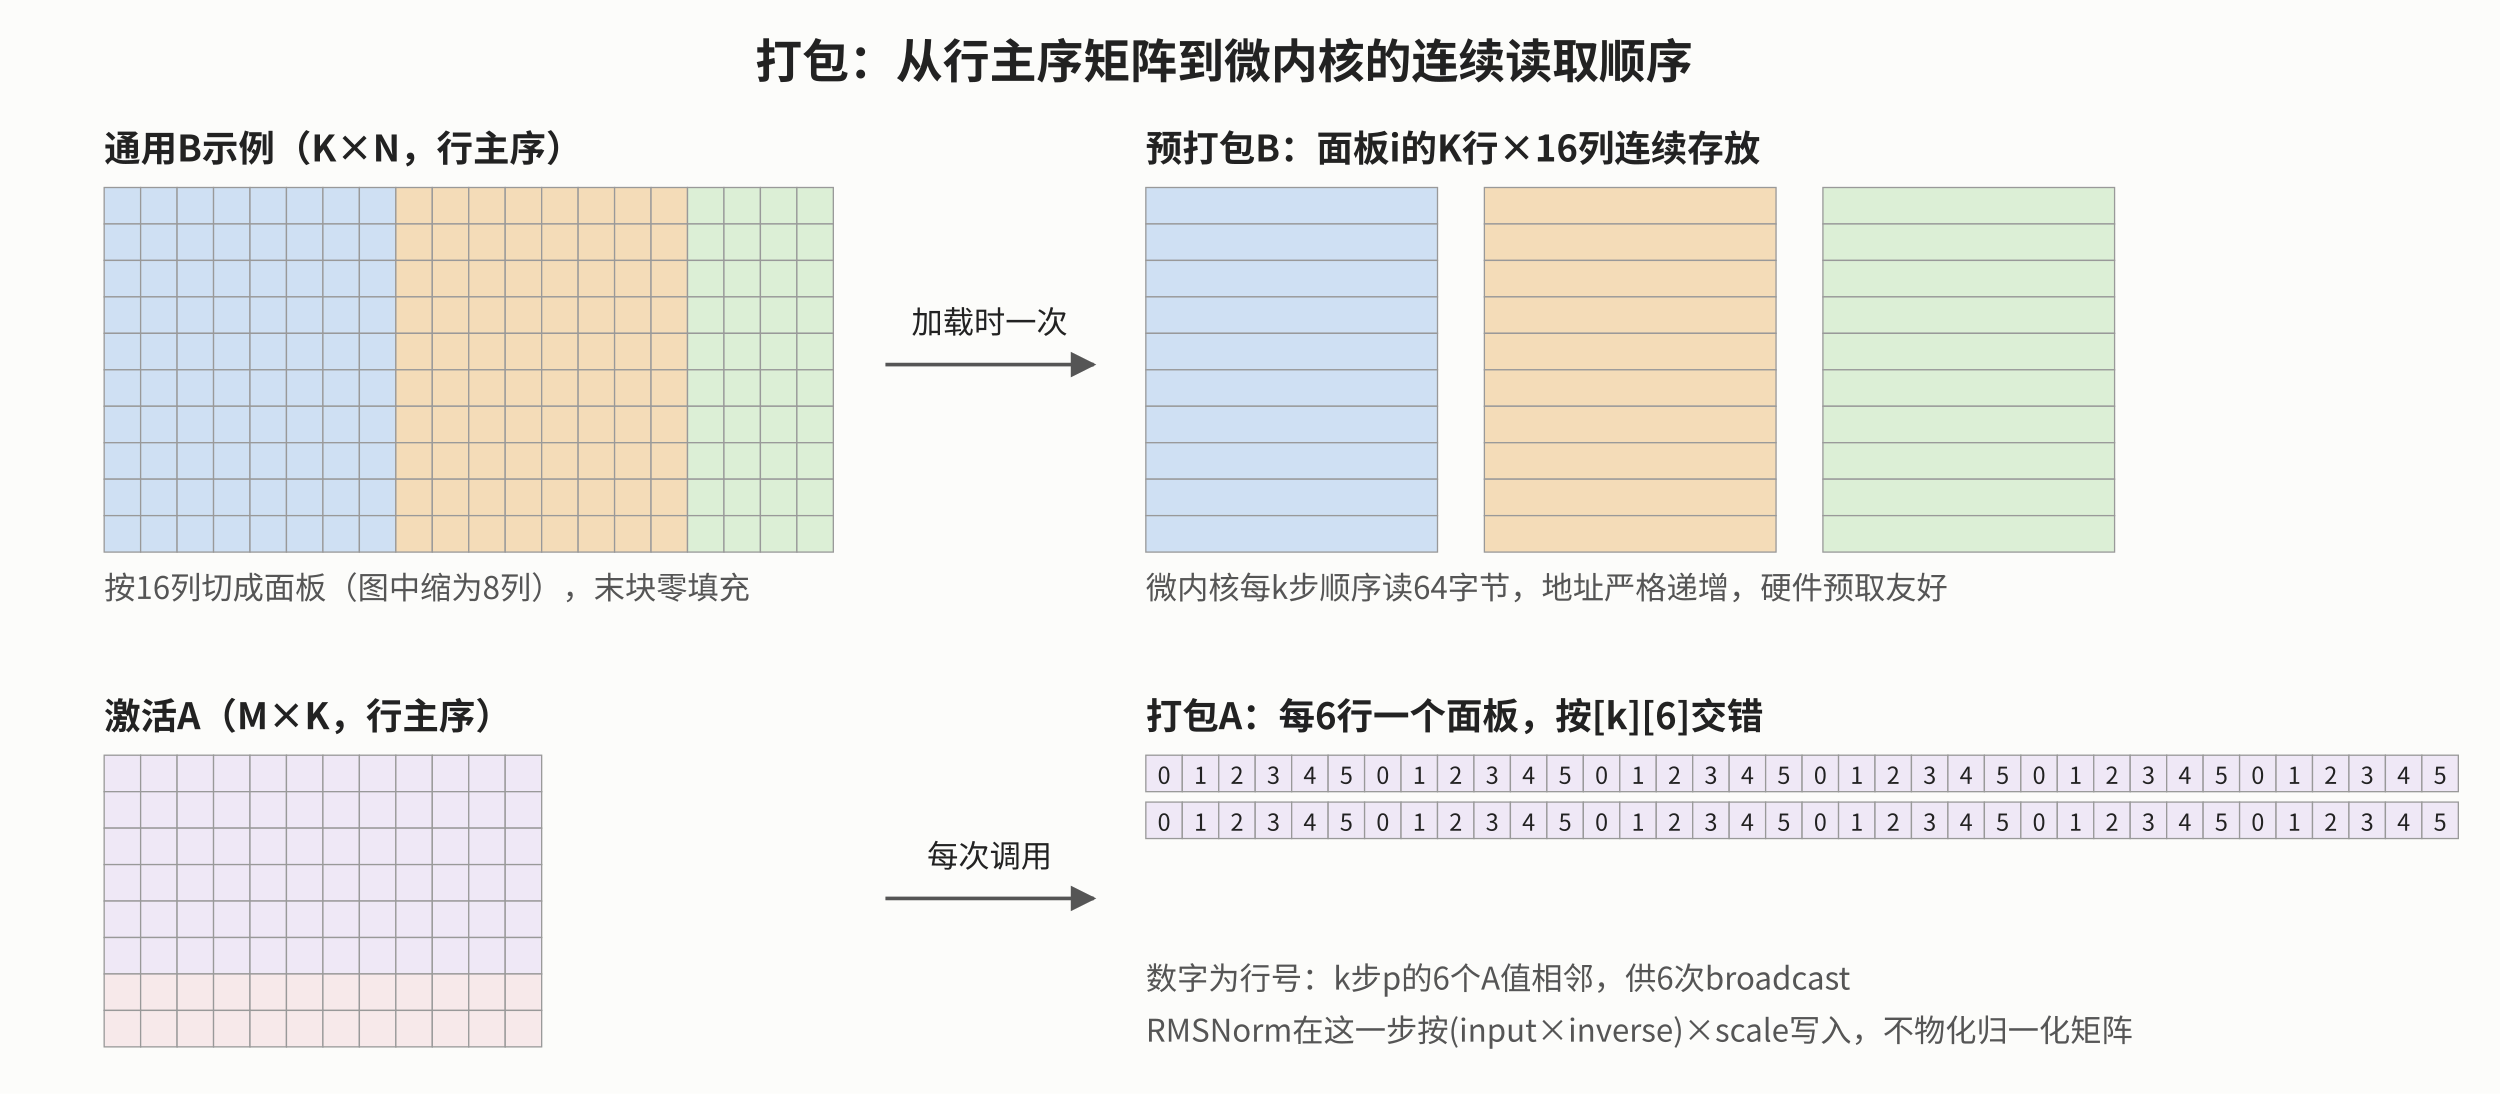
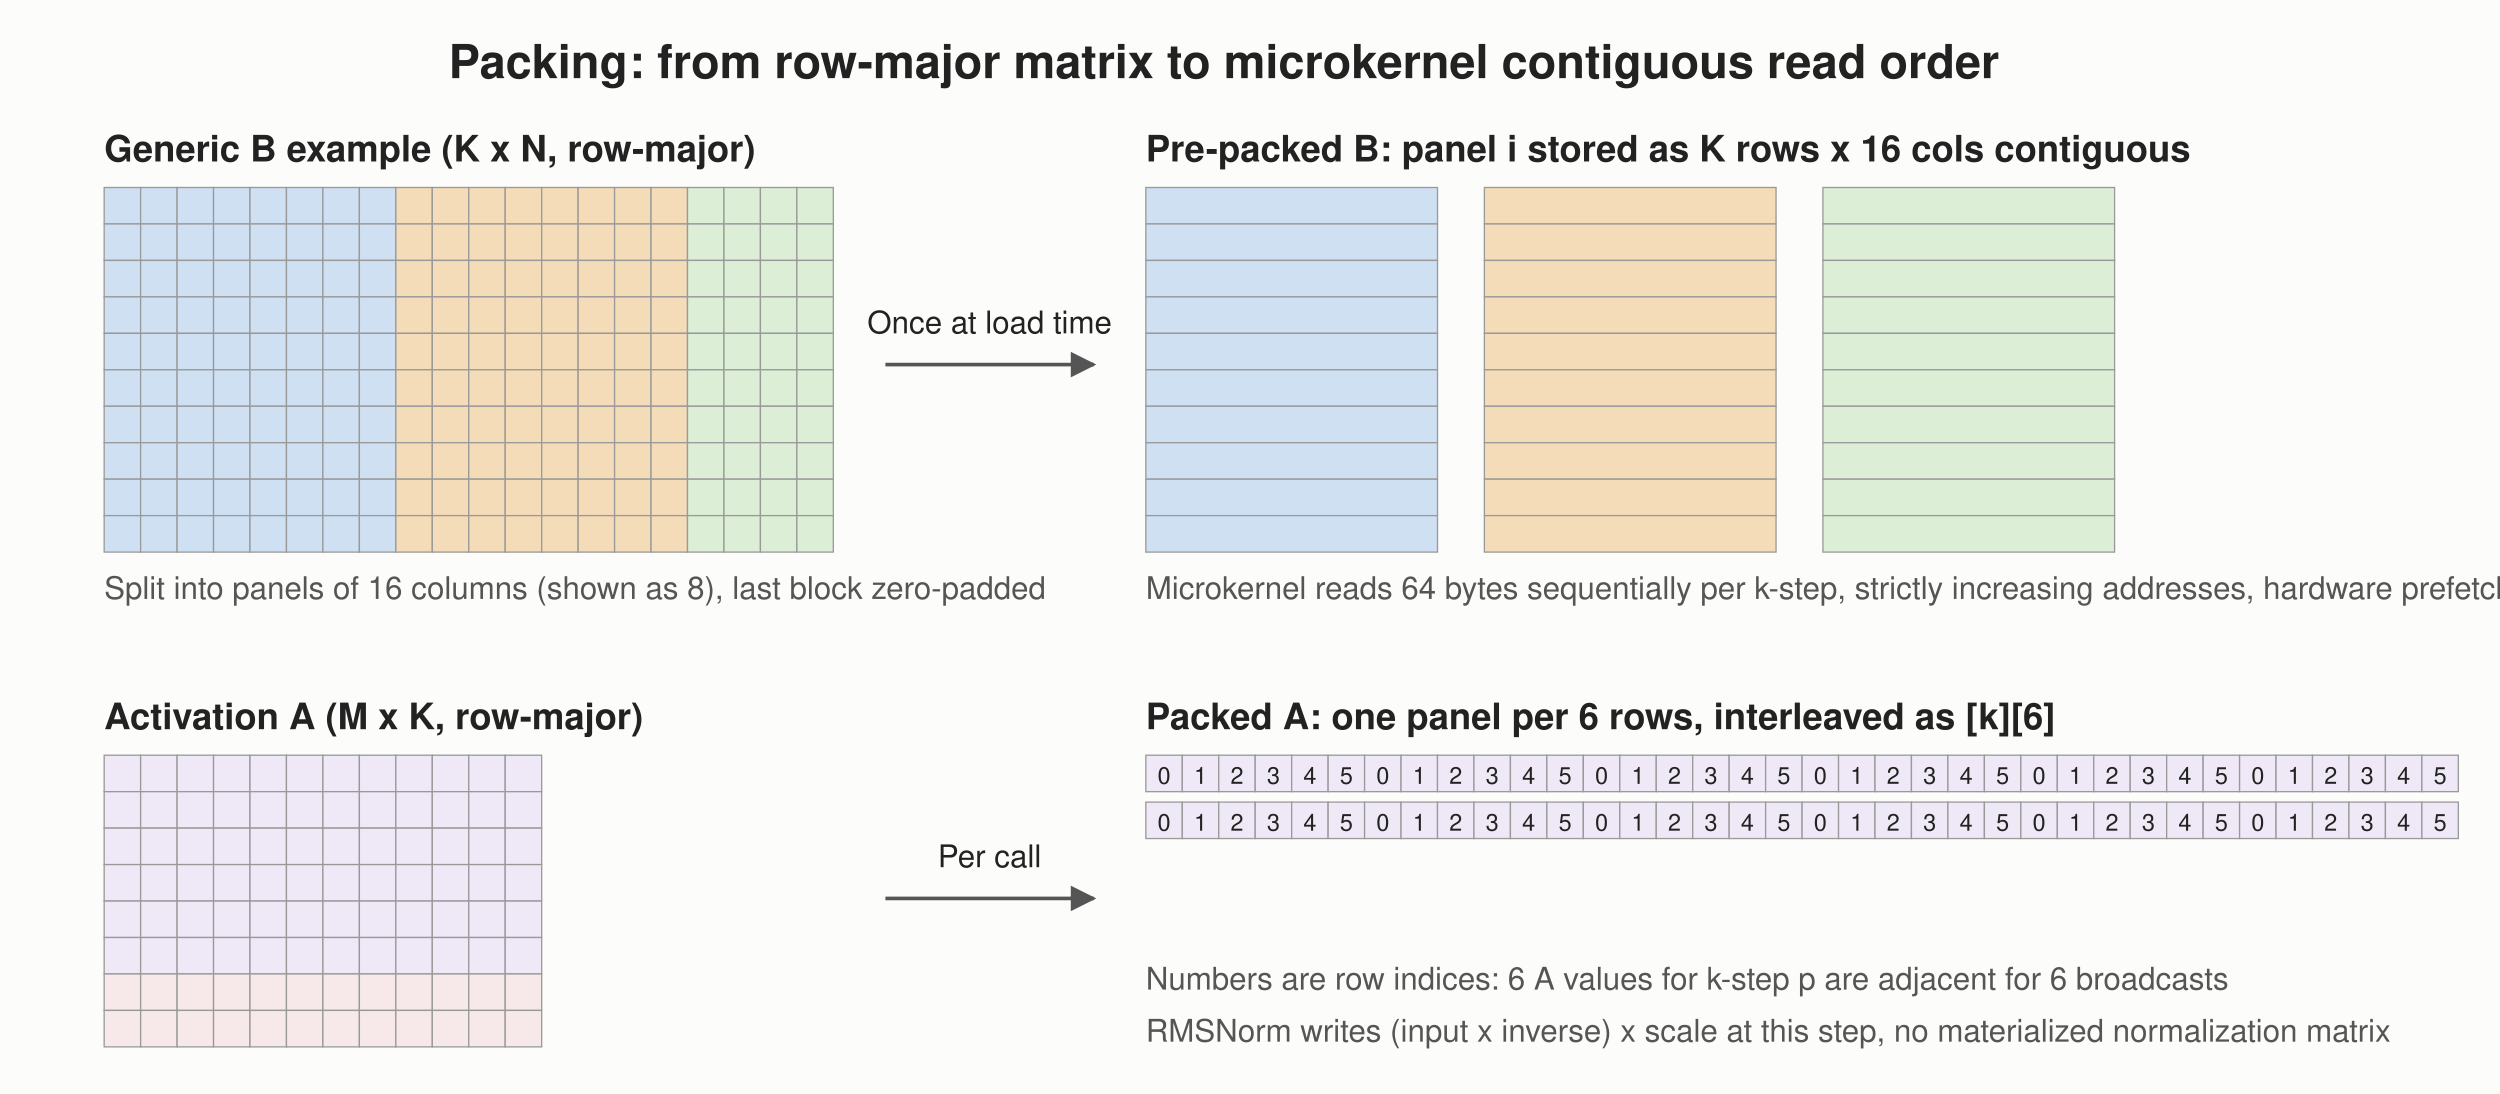
- <svg xmlns="http://www.w3.org/2000/svg" viewBox="0 0 960 420" width="960" height="420" font-family="Microsoft YaHei, PingFang SC, Noto Sans CJK SC, sans-serif" font-size="14">
+ <svg xmlns="http://www.w3.org/2000/svg" viewBox="0 0 960 420" width="960" height="420" font-family="Helvetica, Arial, sans-serif" font-size="14">
  <defs>
    <marker id="arrow" viewBox="0 0 10 10" refX="9" refY="5" markerWidth="7" markerHeight="7" orient="auto-start-reverse">
      <path d="M0,0 L10,5 L0,10 z" fill="#555" />
    </marker>
  </defs>
  <rect x="0" y="0" width="960" height="420" fill="#fcfcfa" />
-   <text x="470" y="30" text-anchor="middle" font-size="18" fill="#222" font-weight="bold">打包：从行主序矩阵到微内核的连续读取顺序</text>
-   <text x="40" y="62" text-anchor="start" font-size="14" fill="#222" font-weight="bold">通用B示例（K×N，行主序）</text>
+   <text x="470" y="30" text-anchor="middle" font-size="18" fill="#222" font-weight="bold">Packing: from row-major matrix to microkernel contiguous read order</text>
+   <text x="40" y="62" text-anchor="start" font-size="14" fill="#222" font-weight="bold">Generic B example (K x N, row-major)</text>
  <rect x="40" y="72" width="14" height="14" fill="#cfe0f3" stroke="#999" stroke-width="0.5" />
  <rect x="54" y="72" width="14" height="14" fill="#cfe0f3" stroke="#999" stroke-width="0.5" />
  <rect x="68" y="72" width="14" height="14" fill="#cfe0f3" stroke="#999" stroke-width="0.5" />
  <rect x="82" y="72" width="14" height="14" fill="#cfe0f3" stroke="#999" stroke-width="0.5" />
  <rect x="96" y="72" width="14" height="14" fill="#cfe0f3" stroke="#999" stroke-width="0.5" />
  <rect x="110" y="72" width="14" height="14" fill="#cfe0f3" stroke="#999" stroke-width="0.5" />
  <rect x="124" y="72" width="14" height="14" fill="#cfe0f3" stroke="#999" stroke-width="0.5" />
  <rect x="138" y="72" width="14" height="14" fill="#cfe0f3" stroke="#999" stroke-width="0.5" />
  <rect x="152" y="72" width="14" height="14" fill="#f4dcb8" stroke="#999" stroke-width="0.5" />
  <rect x="166" y="72" width="14" height="14" fill="#f4dcb8" stroke="#999" stroke-width="0.5" />
  <rect x="180" y="72" width="14" height="14" fill="#f4dcb8" stroke="#999" stroke-width="0.5" />
  <rect x="194" y="72" width="14" height="14" fill="#f4dcb8" stroke="#999" stroke-width="0.5" />
  <rect x="208" y="72" width="14" height="14" fill="#f4dcb8" stroke="#999" stroke-width="0.5" />
  <rect x="222" y="72" width="14" height="14" fill="#f4dcb8" stroke="#999" stroke-width="0.5" />
  <rect x="236" y="72" width="14" height="14" fill="#f4dcb8" stroke="#999" stroke-width="0.5" />
  <rect x="250" y="72" width="14" height="14" fill="#f4dcb8" stroke="#999" stroke-width="0.5" />
  <rect x="264" y="72" width="14" height="14" fill="#dcefd6" stroke="#999" stroke-width="0.5" />
  <rect x="278" y="72" width="14" height="14" fill="#dcefd6" stroke="#999" stroke-width="0.5" />
  <rect x="292" y="72" width="14" height="14" fill="#dcefd6" stroke="#999" stroke-width="0.5" />
  <rect x="306" y="72" width="14" height="14" fill="#dcefd6" stroke="#999" stroke-width="0.5" />
  <rect x="40" y="86" width="14" height="14" fill="#cfe0f3" stroke="#999" stroke-width="0.5" />
  <rect x="54" y="86" width="14" height="14" fill="#cfe0f3" stroke="#999" stroke-width="0.5" />
  <rect x="68" y="86" width="14" height="14" fill="#cfe0f3" stroke="#999" stroke-width="0.5" />
  <rect x="82" y="86" width="14" height="14" fill="#cfe0f3" stroke="#999" stroke-width="0.5" />
  <rect x="96" y="86" width="14" height="14" fill="#cfe0f3" stroke="#999" stroke-width="0.5" />
  <rect x="110" y="86" width="14" height="14" fill="#cfe0f3" stroke="#999" stroke-width="0.5" />
  <rect x="124" y="86" width="14" height="14" fill="#cfe0f3" stroke="#999" stroke-width="0.5" />
  <rect x="138" y="86" width="14" height="14" fill="#cfe0f3" stroke="#999" stroke-width="0.5" />
  <rect x="152" y="86" width="14" height="14" fill="#f4dcb8" stroke="#999" stroke-width="0.5" />
  <rect x="166" y="86" width="14" height="14" fill="#f4dcb8" stroke="#999" stroke-width="0.5" />
  <rect x="180" y="86" width="14" height="14" fill="#f4dcb8" stroke="#999" stroke-width="0.5" />
  <rect x="194" y="86" width="14" height="14" fill="#f4dcb8" stroke="#999" stroke-width="0.5" />
  <rect x="208" y="86" width="14" height="14" fill="#f4dcb8" stroke="#999" stroke-width="0.5" />
  <rect x="222" y="86" width="14" height="14" fill="#f4dcb8" stroke="#999" stroke-width="0.5" />
  <rect x="236" y="86" width="14" height="14" fill="#f4dcb8" stroke="#999" stroke-width="0.5" />
  <rect x="250" y="86" width="14" height="14" fill="#f4dcb8" stroke="#999" stroke-width="0.5" />
  <rect x="264" y="86" width="14" height="14" fill="#dcefd6" stroke="#999" stroke-width="0.5" />
  <rect x="278" y="86" width="14" height="14" fill="#dcefd6" stroke="#999" stroke-width="0.5" />
  <rect x="292" y="86" width="14" height="14" fill="#dcefd6" stroke="#999" stroke-width="0.5" />
  <rect x="306" y="86" width="14" height="14" fill="#dcefd6" stroke="#999" stroke-width="0.5" />
  <rect x="40" y="100" width="14" height="14" fill="#cfe0f3" stroke="#999" stroke-width="0.5" />
  <rect x="54" y="100" width="14" height="14" fill="#cfe0f3" stroke="#999" stroke-width="0.5" />
  <rect x="68" y="100" width="14" height="14" fill="#cfe0f3" stroke="#999" stroke-width="0.5" />
  <rect x="82" y="100" width="14" height="14" fill="#cfe0f3" stroke="#999" stroke-width="0.5" />
  <rect x="96" y="100" width="14" height="14" fill="#cfe0f3" stroke="#999" stroke-width="0.5" />
  <rect x="110" y="100" width="14" height="14" fill="#cfe0f3" stroke="#999" stroke-width="0.5" />
  <rect x="124" y="100" width="14" height="14" fill="#cfe0f3" stroke="#999" stroke-width="0.5" />
  <rect x="138" y="100" width="14" height="14" fill="#cfe0f3" stroke="#999" stroke-width="0.5" />
  <rect x="152" y="100" width="14" height="14" fill="#f4dcb8" stroke="#999" stroke-width="0.5" />
  <rect x="166" y="100" width="14" height="14" fill="#f4dcb8" stroke="#999" stroke-width="0.5" />
  <rect x="180" y="100" width="14" height="14" fill="#f4dcb8" stroke="#999" stroke-width="0.5" />
  <rect x="194" y="100" width="14" height="14" fill="#f4dcb8" stroke="#999" stroke-width="0.5" />
  <rect x="208" y="100" width="14" height="14" fill="#f4dcb8" stroke="#999" stroke-width="0.5" />
  <rect x="222" y="100" width="14" height="14" fill="#f4dcb8" stroke="#999" stroke-width="0.5" />
  <rect x="236" y="100" width="14" height="14" fill="#f4dcb8" stroke="#999" stroke-width="0.5" />
  <rect x="250" y="100" width="14" height="14" fill="#f4dcb8" stroke="#999" stroke-width="0.5" />
  <rect x="264" y="100" width="14" height="14" fill="#dcefd6" stroke="#999" stroke-width="0.5" />
  <rect x="278" y="100" width="14" height="14" fill="#dcefd6" stroke="#999" stroke-width="0.5" />
  <rect x="292" y="100" width="14" height="14" fill="#dcefd6" stroke="#999" stroke-width="0.5" />
  <rect x="306" y="100" width="14" height="14" fill="#dcefd6" stroke="#999" stroke-width="0.5" />
  <rect x="40" y="114" width="14" height="14" fill="#cfe0f3" stroke="#999" stroke-width="0.5" />
  <rect x="54" y="114" width="14" height="14" fill="#cfe0f3" stroke="#999" stroke-width="0.5" />
  <rect x="68" y="114" width="14" height="14" fill="#cfe0f3" stroke="#999" stroke-width="0.5" />
  <rect x="82" y="114" width="14" height="14" fill="#cfe0f3" stroke="#999" stroke-width="0.5" />
  <rect x="96" y="114" width="14" height="14" fill="#cfe0f3" stroke="#999" stroke-width="0.5" />
  <rect x="110" y="114" width="14" height="14" fill="#cfe0f3" stroke="#999" stroke-width="0.5" />
  <rect x="124" y="114" width="14" height="14" fill="#cfe0f3" stroke="#999" stroke-width="0.5" />
  <rect x="138" y="114" width="14" height="14" fill="#cfe0f3" stroke="#999" stroke-width="0.5" />
  <rect x="152" y="114" width="14" height="14" fill="#f4dcb8" stroke="#999" stroke-width="0.5" />
  <rect x="166" y="114" width="14" height="14" fill="#f4dcb8" stroke="#999" stroke-width="0.5" />
  <rect x="180" y="114" width="14" height="14" fill="#f4dcb8" stroke="#999" stroke-width="0.5" />
  <rect x="194" y="114" width="14" height="14" fill="#f4dcb8" stroke="#999" stroke-width="0.5" />
  <rect x="208" y="114" width="14" height="14" fill="#f4dcb8" stroke="#999" stroke-width="0.5" />
  <rect x="222" y="114" width="14" height="14" fill="#f4dcb8" stroke="#999" stroke-width="0.5" />
  <rect x="236" y="114" width="14" height="14" fill="#f4dcb8" stroke="#999" stroke-width="0.5" />
  <rect x="250" y="114" width="14" height="14" fill="#f4dcb8" stroke="#999" stroke-width="0.5" />
  <rect x="264" y="114" width="14" height="14" fill="#dcefd6" stroke="#999" stroke-width="0.5" />
  <rect x="278" y="114" width="14" height="14" fill="#dcefd6" stroke="#999" stroke-width="0.5" />
  <rect x="292" y="114" width="14" height="14" fill="#dcefd6" stroke="#999" stroke-width="0.5" />
  <rect x="306" y="114" width="14" height="14" fill="#dcefd6" stroke="#999" stroke-width="0.5" />
  <rect x="40" y="128" width="14" height="14" fill="#cfe0f3" stroke="#999" stroke-width="0.5" />
  <rect x="54" y="128" width="14" height="14" fill="#cfe0f3" stroke="#999" stroke-width="0.5" />
  <rect x="68" y="128" width="14" height="14" fill="#cfe0f3" stroke="#999" stroke-width="0.5" />
  <rect x="82" y="128" width="14" height="14" fill="#cfe0f3" stroke="#999" stroke-width="0.5" />
  <rect x="96" y="128" width="14" height="14" fill="#cfe0f3" stroke="#999" stroke-width="0.5" />
  <rect x="110" y="128" width="14" height="14" fill="#cfe0f3" stroke="#999" stroke-width="0.5" />
  <rect x="124" y="128" width="14" height="14" fill="#cfe0f3" stroke="#999" stroke-width="0.5" />
  <rect x="138" y="128" width="14" height="14" fill="#cfe0f3" stroke="#999" stroke-width="0.5" />
  <rect x="152" y="128" width="14" height="14" fill="#f4dcb8" stroke="#999" stroke-width="0.5" />
  <rect x="166" y="128" width="14" height="14" fill="#f4dcb8" stroke="#999" stroke-width="0.5" />
  <rect x="180" y="128" width="14" height="14" fill="#f4dcb8" stroke="#999" stroke-width="0.5" />
  <rect x="194" y="128" width="14" height="14" fill="#f4dcb8" stroke="#999" stroke-width="0.5" />
  <rect x="208" y="128" width="14" height="14" fill="#f4dcb8" stroke="#999" stroke-width="0.5" />
  <rect x="222" y="128" width="14" height="14" fill="#f4dcb8" stroke="#999" stroke-width="0.5" />
  <rect x="236" y="128" width="14" height="14" fill="#f4dcb8" stroke="#999" stroke-width="0.5" />
  <rect x="250" y="128" width="14" height="14" fill="#f4dcb8" stroke="#999" stroke-width="0.5" />
  <rect x="264" y="128" width="14" height="14" fill="#dcefd6" stroke="#999" stroke-width="0.5" />
  <rect x="278" y="128" width="14" height="14" fill="#dcefd6" stroke="#999" stroke-width="0.5" />
  <rect x="292" y="128" width="14" height="14" fill="#dcefd6" stroke="#999" stroke-width="0.5" />
  <rect x="306" y="128" width="14" height="14" fill="#dcefd6" stroke="#999" stroke-width="0.5" />
  <rect x="40" y="142" width="14" height="14" fill="#cfe0f3" stroke="#999" stroke-width="0.5" />
  <rect x="54" y="142" width="14" height="14" fill="#cfe0f3" stroke="#999" stroke-width="0.5" />
  <rect x="68" y="142" width="14" height="14" fill="#cfe0f3" stroke="#999" stroke-width="0.5" />
  <rect x="82" y="142" width="14" height="14" fill="#cfe0f3" stroke="#999" stroke-width="0.5" />
  <rect x="96" y="142" width="14" height="14" fill="#cfe0f3" stroke="#999" stroke-width="0.5" />
  <rect x="110" y="142" width="14" height="14" fill="#cfe0f3" stroke="#999" stroke-width="0.5" />
  <rect x="124" y="142" width="14" height="14" fill="#cfe0f3" stroke="#999" stroke-width="0.5" />
  <rect x="138" y="142" width="14" height="14" fill="#cfe0f3" stroke="#999" stroke-width="0.5" />
  <rect x="152" y="142" width="14" height="14" fill="#f4dcb8" stroke="#999" stroke-width="0.5" />
  <rect x="166" y="142" width="14" height="14" fill="#f4dcb8" stroke="#999" stroke-width="0.5" />
  <rect x="180" y="142" width="14" height="14" fill="#f4dcb8" stroke="#999" stroke-width="0.5" />
  <rect x="194" y="142" width="14" height="14" fill="#f4dcb8" stroke="#999" stroke-width="0.5" />
  <rect x="208" y="142" width="14" height="14" fill="#f4dcb8" stroke="#999" stroke-width="0.5" />
  <rect x="222" y="142" width="14" height="14" fill="#f4dcb8" stroke="#999" stroke-width="0.5" />
  <rect x="236" y="142" width="14" height="14" fill="#f4dcb8" stroke="#999" stroke-width="0.5" />
  <rect x="250" y="142" width="14" height="14" fill="#f4dcb8" stroke="#999" stroke-width="0.5" />
  <rect x="264" y="142" width="14" height="14" fill="#dcefd6" stroke="#999" stroke-width="0.5" />
  <rect x="278" y="142" width="14" height="14" fill="#dcefd6" stroke="#999" stroke-width="0.5" />
  <rect x="292" y="142" width="14" height="14" fill="#dcefd6" stroke="#999" stroke-width="0.5" />
  <rect x="306" y="142" width="14" height="14" fill="#dcefd6" stroke="#999" stroke-width="0.5" />
  <rect x="40" y="156" width="14" height="14" fill="#cfe0f3" stroke="#999" stroke-width="0.5" />
  <rect x="54" y="156" width="14" height="14" fill="#cfe0f3" stroke="#999" stroke-width="0.5" />
  <rect x="68" y="156" width="14" height="14" fill="#cfe0f3" stroke="#999" stroke-width="0.5" />
  <rect x="82" y="156" width="14" height="14" fill="#cfe0f3" stroke="#999" stroke-width="0.5" />
  <rect x="96" y="156" width="14" height="14" fill="#cfe0f3" stroke="#999" stroke-width="0.5" />
  <rect x="110" y="156" width="14" height="14" fill="#cfe0f3" stroke="#999" stroke-width="0.5" />
  <rect x="124" y="156" width="14" height="14" fill="#cfe0f3" stroke="#999" stroke-width="0.5" />
  <rect x="138" y="156" width="14" height="14" fill="#cfe0f3" stroke="#999" stroke-width="0.5" />
  <rect x="152" y="156" width="14" height="14" fill="#f4dcb8" stroke="#999" stroke-width="0.5" />
  <rect x="166" y="156" width="14" height="14" fill="#f4dcb8" stroke="#999" stroke-width="0.5" />
  <rect x="180" y="156" width="14" height="14" fill="#f4dcb8" stroke="#999" stroke-width="0.5" />
  <rect x="194" y="156" width="14" height="14" fill="#f4dcb8" stroke="#999" stroke-width="0.5" />
  <rect x="208" y="156" width="14" height="14" fill="#f4dcb8" stroke="#999" stroke-width="0.5" />
  <rect x="222" y="156" width="14" height="14" fill="#f4dcb8" stroke="#999" stroke-width="0.5" />
  <rect x="236" y="156" width="14" height="14" fill="#f4dcb8" stroke="#999" stroke-width="0.5" />
  <rect x="250" y="156" width="14" height="14" fill="#f4dcb8" stroke="#999" stroke-width="0.5" />
  <rect x="264" y="156" width="14" height="14" fill="#dcefd6" stroke="#999" stroke-width="0.5" />
  <rect x="278" y="156" width="14" height="14" fill="#dcefd6" stroke="#999" stroke-width="0.5" />
  <rect x="292" y="156" width="14" height="14" fill="#dcefd6" stroke="#999" stroke-width="0.5" />
  <rect x="306" y="156" width="14" height="14" fill="#dcefd6" stroke="#999" stroke-width="0.5" />
  <rect x="40" y="170" width="14" height="14" fill="#cfe0f3" stroke="#999" stroke-width="0.5" />
  <rect x="54" y="170" width="14" height="14" fill="#cfe0f3" stroke="#999" stroke-width="0.5" />
  <rect x="68" y="170" width="14" height="14" fill="#cfe0f3" stroke="#999" stroke-width="0.5" />
  <rect x="82" y="170" width="14" height="14" fill="#cfe0f3" stroke="#999" stroke-width="0.5" />
  <rect x="96" y="170" width="14" height="14" fill="#cfe0f3" stroke="#999" stroke-width="0.5" />
  <rect x="110" y="170" width="14" height="14" fill="#cfe0f3" stroke="#999" stroke-width="0.5" />
  <rect x="124" y="170" width="14" height="14" fill="#cfe0f3" stroke="#999" stroke-width="0.5" />
  <rect x="138" y="170" width="14" height="14" fill="#cfe0f3" stroke="#999" stroke-width="0.5" />
  <rect x="152" y="170" width="14" height="14" fill="#f4dcb8" stroke="#999" stroke-width="0.5" />
  <rect x="166" y="170" width="14" height="14" fill="#f4dcb8" stroke="#999" stroke-width="0.5" />
  <rect x="180" y="170" width="14" height="14" fill="#f4dcb8" stroke="#999" stroke-width="0.5" />
  <rect x="194" y="170" width="14" height="14" fill="#f4dcb8" stroke="#999" stroke-width="0.5" />
  <rect x="208" y="170" width="14" height="14" fill="#f4dcb8" stroke="#999" stroke-width="0.5" />
  <rect x="222" y="170" width="14" height="14" fill="#f4dcb8" stroke="#999" stroke-width="0.5" />
  <rect x="236" y="170" width="14" height="14" fill="#f4dcb8" stroke="#999" stroke-width="0.5" />
  <rect x="250" y="170" width="14" height="14" fill="#f4dcb8" stroke="#999" stroke-width="0.5" />
  <rect x="264" y="170" width="14" height="14" fill="#dcefd6" stroke="#999" stroke-width="0.5" />
  <rect x="278" y="170" width="14" height="14" fill="#dcefd6" stroke="#999" stroke-width="0.5" />
  <rect x="292" y="170" width="14" height="14" fill="#dcefd6" stroke="#999" stroke-width="0.5" />
  <rect x="306" y="170" width="14" height="14" fill="#dcefd6" stroke="#999" stroke-width="0.5" />
  <rect x="40" y="184" width="14" height="14" fill="#cfe0f3" stroke="#999" stroke-width="0.5" />
  <rect x="54" y="184" width="14" height="14" fill="#cfe0f3" stroke="#999" stroke-width="0.5" />
  <rect x="68" y="184" width="14" height="14" fill="#cfe0f3" stroke="#999" stroke-width="0.5" />
  <rect x="82" y="184" width="14" height="14" fill="#cfe0f3" stroke="#999" stroke-width="0.5" />
  <rect x="96" y="184" width="14" height="14" fill="#cfe0f3" stroke="#999" stroke-width="0.5" />
  <rect x="110" y="184" width="14" height="14" fill="#cfe0f3" stroke="#999" stroke-width="0.5" />
  <rect x="124" y="184" width="14" height="14" fill="#cfe0f3" stroke="#999" stroke-width="0.5" />
  <rect x="138" y="184" width="14" height="14" fill="#cfe0f3" stroke="#999" stroke-width="0.5" />
  <rect x="152" y="184" width="14" height="14" fill="#f4dcb8" stroke="#999" stroke-width="0.5" />
  <rect x="166" y="184" width="14" height="14" fill="#f4dcb8" stroke="#999" stroke-width="0.5" />
  <rect x="180" y="184" width="14" height="14" fill="#f4dcb8" stroke="#999" stroke-width="0.5" />
  <rect x="194" y="184" width="14" height="14" fill="#f4dcb8" stroke="#999" stroke-width="0.5" />
  <rect x="208" y="184" width="14" height="14" fill="#f4dcb8" stroke="#999" stroke-width="0.5" />
  <rect x="222" y="184" width="14" height="14" fill="#f4dcb8" stroke="#999" stroke-width="0.5" />
  <rect x="236" y="184" width="14" height="14" fill="#f4dcb8" stroke="#999" stroke-width="0.5" />
  <rect x="250" y="184" width="14" height="14" fill="#f4dcb8" stroke="#999" stroke-width="0.5" />
  <rect x="264" y="184" width="14" height="14" fill="#dcefd6" stroke="#999" stroke-width="0.5" />
  <rect x="278" y="184" width="14" height="14" fill="#dcefd6" stroke="#999" stroke-width="0.5" />
  <rect x="292" y="184" width="14" height="14" fill="#dcefd6" stroke="#999" stroke-width="0.5" />
  <rect x="306" y="184" width="14" height="14" fill="#dcefd6" stroke="#999" stroke-width="0.5" />
  <rect x="40" y="198" width="14" height="14" fill="#cfe0f3" stroke="#999" stroke-width="0.5" />
  <rect x="54" y="198" width="14" height="14" fill="#cfe0f3" stroke="#999" stroke-width="0.5" />
  <rect x="68" y="198" width="14" height="14" fill="#cfe0f3" stroke="#999" stroke-width="0.5" />
  <rect x="82" y="198" width="14" height="14" fill="#cfe0f3" stroke="#999" stroke-width="0.5" />
  <rect x="96" y="198" width="14" height="14" fill="#cfe0f3" stroke="#999" stroke-width="0.5" />
  <rect x="110" y="198" width="14" height="14" fill="#cfe0f3" stroke="#999" stroke-width="0.5" />
  <rect x="124" y="198" width="14" height="14" fill="#cfe0f3" stroke="#999" stroke-width="0.5" />
  <rect x="138" y="198" width="14" height="14" fill="#cfe0f3" stroke="#999" stroke-width="0.5" />
  <rect x="152" y="198" width="14" height="14" fill="#f4dcb8" stroke="#999" stroke-width="0.5" />
  <rect x="166" y="198" width="14" height="14" fill="#f4dcb8" stroke="#999" stroke-width="0.5" />
  <rect x="180" y="198" width="14" height="14" fill="#f4dcb8" stroke="#999" stroke-width="0.5" />
  <rect x="194" y="198" width="14" height="14" fill="#f4dcb8" stroke="#999" stroke-width="0.5" />
  <rect x="208" y="198" width="14" height="14" fill="#f4dcb8" stroke="#999" stroke-width="0.5" />
  <rect x="222" y="198" width="14" height="14" fill="#f4dcb8" stroke="#999" stroke-width="0.5" />
  <rect x="236" y="198" width="14" height="14" fill="#f4dcb8" stroke="#999" stroke-width="0.5" />
  <rect x="250" y="198" width="14" height="14" fill="#f4dcb8" stroke="#999" stroke-width="0.5" />
  <rect x="264" y="198" width="14" height="14" fill="#dcefd6" stroke="#999" stroke-width="0.5" />
  <rect x="278" y="198" width="14" height="14" fill="#dcefd6" stroke="#999" stroke-width="0.5" />
  <rect x="292" y="198" width="14" height="14" fill="#dcefd6" stroke="#999" stroke-width="0.5" />
  <rect x="306" y="198" width="14" height="14" fill="#dcefd6" stroke="#999" stroke-width="0.5" />
-   <text x="40" y="230" text-anchor="start" font-size="12" fill="#555">按16列切成面板（图中缩为8列），末块零填充</text>
+   <text x="40" y="230" text-anchor="start" font-size="12" fill="#555">Split into panels of 16 columns (shown as 8), last block zero-padded</text>
  <line x1="340" y1="140" x2="420" y2="140" stroke="#555" stroke-width="1.4" marker-end="url(#arrow)" />
-   <text x="380" y="128" text-anchor="middle" font-size="12" fill="#222">加载时一次</text>
-   <text x="440" y="62" text-anchor="start" font-size="14" fill="#222" font-weight="bold">预打包B：面板i的K行×16列连续存放</text>
+   <text x="380" y="128" text-anchor="middle" font-size="12" fill="#222">Once at load time</text>
+   <text x="440" y="62" text-anchor="start" font-size="14" fill="#222" font-weight="bold">Pre-packed B: panel i stored as K rows x 16 cols contiguous</text>
  <rect x="440" y="72" width="112" height="14" fill="#cfe0f3" stroke="#999" stroke-width="0.5" />
  <rect x="440" y="86" width="112" height="14" fill="#cfe0f3" stroke="#999" stroke-width="0.5" />
  <rect x="440" y="100" width="112" height="14" fill="#cfe0f3" stroke="#999" stroke-width="0.5" />
  <rect x="440" y="114" width="112" height="14" fill="#cfe0f3" stroke="#999" stroke-width="0.5" />
  <rect x="440" y="128" width="112" height="14" fill="#cfe0f3" stroke="#999" stroke-width="0.5" />
  <rect x="440" y="142" width="112" height="14" fill="#cfe0f3" stroke="#999" stroke-width="0.5" />
  <rect x="440" y="156" width="112" height="14" fill="#cfe0f3" stroke="#999" stroke-width="0.5" />
  <rect x="440" y="170" width="112" height="14" fill="#cfe0f3" stroke="#999" stroke-width="0.5" />
  <rect x="440" y="184" width="112" height="14" fill="#cfe0f3" stroke="#999" stroke-width="0.5" />
  <rect x="440" y="198" width="112" height="14" fill="#cfe0f3" stroke="#999" stroke-width="0.5" />
  <rect x="570" y="72" width="112" height="14" fill="#f4dcb8" stroke="#999" stroke-width="0.5" />
  <rect x="570" y="86" width="112" height="14" fill="#f4dcb8" stroke="#999" stroke-width="0.5" />
  <rect x="570" y="100" width="112" height="14" fill="#f4dcb8" stroke="#999" stroke-width="0.5" />
  <rect x="570" y="114" width="112" height="14" fill="#f4dcb8" stroke="#999" stroke-width="0.5" />
  <rect x="570" y="128" width="112" height="14" fill="#f4dcb8" stroke="#999" stroke-width="0.5" />
  <rect x="570" y="142" width="112" height="14" fill="#f4dcb8" stroke="#999" stroke-width="0.5" />
  <rect x="570" y="156" width="112" height="14" fill="#f4dcb8" stroke="#999" stroke-width="0.5" />
  <rect x="570" y="170" width="112" height="14" fill="#f4dcb8" stroke="#999" stroke-width="0.5" />
  <rect x="570" y="184" width="112" height="14" fill="#f4dcb8" stroke="#999" stroke-width="0.5" />
  <rect x="570" y="198" width="112" height="14" fill="#f4dcb8" stroke="#999" stroke-width="0.5" />
  <rect x="700" y="72" width="112" height="14" fill="#dcefd6" stroke="#999" stroke-width="0.5" />
  <rect x="700" y="86" width="112" height="14" fill="#dcefd6" stroke="#999" stroke-width="0.5" />
  <rect x="700" y="100" width="112" height="14" fill="#dcefd6" stroke="#999" stroke-width="0.5" />
  <rect x="700" y="114" width="112" height="14" fill="#dcefd6" stroke="#999" stroke-width="0.5" />
  <rect x="700" y="128" width="112" height="14" fill="#dcefd6" stroke="#999" stroke-width="0.5" />
  <rect x="700" y="142" width="112" height="14" fill="#dcefd6" stroke="#999" stroke-width="0.5" />
  <rect x="700" y="156" width="112" height="14" fill="#dcefd6" stroke="#999" stroke-width="0.5" />
  <rect x="700" y="170" width="112" height="14" fill="#dcefd6" stroke="#999" stroke-width="0.5" />
  <rect x="700" y="184" width="112" height="14" fill="#dcefd6" stroke="#999" stroke-width="0.5" />
  <rect x="700" y="198" width="112" height="14" fill="#dcefd6" stroke="#999" stroke-width="0.5" />
-   <text x="440" y="230" text-anchor="start" font-size="12" fill="#555">微内核每k步顺序读64字节，地址严格递增，硬件预取友好</text>
-   <text x="40" y="280" text-anchor="start" font-size="14" fill="#222" font-weight="bold">激活A（M×K，行主序）</text>
+   <text x="440" y="230" text-anchor="start" font-size="12" fill="#555">Microkernel reads 64 bytes sequentially per k-step, strictly increasing addresses, hardware prefetch friendly</text>
+   <text x="40" y="280" text-anchor="start" font-size="14" fill="#222" font-weight="bold">Activation A (M x K, row-major)</text>
  <rect x="40" y="290" width="14" height="14" fill="#efe8f6" stroke="#999" stroke-width="0.5" />
  <rect x="54" y="290" width="14" height="14" fill="#efe8f6" stroke="#999" stroke-width="0.5" />
  <rect x="68" y="290" width="14" height="14" fill="#efe8f6" stroke="#999" stroke-width="0.5" />
  <rect x="82" y="290" width="14" height="14" fill="#efe8f6" stroke="#999" stroke-width="0.5" />
  <rect x="96" y="290" width="14" height="14" fill="#efe8f6" stroke="#999" stroke-width="0.5" />
  <rect x="110" y="290" width="14" height="14" fill="#efe8f6" stroke="#999" stroke-width="0.5" />
  <rect x="124" y="290" width="14" height="14" fill="#efe8f6" stroke="#999" stroke-width="0.5" />
  <rect x="138" y="290" width="14" height="14" fill="#efe8f6" stroke="#999" stroke-width="0.5" />
  <rect x="152" y="290" width="14" height="14" fill="#efe8f6" stroke="#999" stroke-width="0.5" />
  <rect x="166" y="290" width="14" height="14" fill="#efe8f6" stroke="#999" stroke-width="0.5" />
  <rect x="180" y="290" width="14" height="14" fill="#efe8f6" stroke="#999" stroke-width="0.5" />
  <rect x="194" y="290" width="14" height="14" fill="#efe8f6" stroke="#999" stroke-width="0.5" />
  <rect x="40" y="304" width="14" height="14" fill="#efe8f6" stroke="#999" stroke-width="0.5" />
  <rect x="54" y="304" width="14" height="14" fill="#efe8f6" stroke="#999" stroke-width="0.5" />
  <rect x="68" y="304" width="14" height="14" fill="#efe8f6" stroke="#999" stroke-width="0.5" />
  <rect x="82" y="304" width="14" height="14" fill="#efe8f6" stroke="#999" stroke-width="0.5" />
  <rect x="96" y="304" width="14" height="14" fill="#efe8f6" stroke="#999" stroke-width="0.5" />
  <rect x="110" y="304" width="14" height="14" fill="#efe8f6" stroke="#999" stroke-width="0.5" />
  <rect x="124" y="304" width="14" height="14" fill="#efe8f6" stroke="#999" stroke-width="0.5" />
  <rect x="138" y="304" width="14" height="14" fill="#efe8f6" stroke="#999" stroke-width="0.5" />
  <rect x="152" y="304" width="14" height="14" fill="#efe8f6" stroke="#999" stroke-width="0.5" />
  <rect x="166" y="304" width="14" height="14" fill="#efe8f6" stroke="#999" stroke-width="0.5" />
  <rect x="180" y="304" width="14" height="14" fill="#efe8f6" stroke="#999" stroke-width="0.5" />
  <rect x="194" y="304" width="14" height="14" fill="#efe8f6" stroke="#999" stroke-width="0.5" />
  <rect x="40" y="318" width="14" height="14" fill="#efe8f6" stroke="#999" stroke-width="0.5" />
  <rect x="54" y="318" width="14" height="14" fill="#efe8f6" stroke="#999" stroke-width="0.5" />
  <rect x="68" y="318" width="14" height="14" fill="#efe8f6" stroke="#999" stroke-width="0.5" />
  <rect x="82" y="318" width="14" height="14" fill="#efe8f6" stroke="#999" stroke-width="0.5" />
  <rect x="96" y="318" width="14" height="14" fill="#efe8f6" stroke="#999" stroke-width="0.5" />
  <rect x="110" y="318" width="14" height="14" fill="#efe8f6" stroke="#999" stroke-width="0.5" />
  <rect x="124" y="318" width="14" height="14" fill="#efe8f6" stroke="#999" stroke-width="0.5" />
  <rect x="138" y="318" width="14" height="14" fill="#efe8f6" stroke="#999" stroke-width="0.5" />
  <rect x="152" y="318" width="14" height="14" fill="#efe8f6" stroke="#999" stroke-width="0.5" />
  <rect x="166" y="318" width="14" height="14" fill="#efe8f6" stroke="#999" stroke-width="0.5" />
  <rect x="180" y="318" width="14" height="14" fill="#efe8f6" stroke="#999" stroke-width="0.5" />
  <rect x="194" y="318" width="14" height="14" fill="#efe8f6" stroke="#999" stroke-width="0.5" />
  <rect x="40" y="332" width="14" height="14" fill="#efe8f6" stroke="#999" stroke-width="0.5" />
  <rect x="54" y="332" width="14" height="14" fill="#efe8f6" stroke="#999" stroke-width="0.5" />
  <rect x="68" y="332" width="14" height="14" fill="#efe8f6" stroke="#999" stroke-width="0.5" />
  <rect x="82" y="332" width="14" height="14" fill="#efe8f6" stroke="#999" stroke-width="0.5" />
  <rect x="96" y="332" width="14" height="14" fill="#efe8f6" stroke="#999" stroke-width="0.5" />
  <rect x="110" y="332" width="14" height="14" fill="#efe8f6" stroke="#999" stroke-width="0.5" />
  <rect x="124" y="332" width="14" height="14" fill="#efe8f6" stroke="#999" stroke-width="0.5" />
  <rect x="138" y="332" width="14" height="14" fill="#efe8f6" stroke="#999" stroke-width="0.5" />
  <rect x="152" y="332" width="14" height="14" fill="#efe8f6" stroke="#999" stroke-width="0.5" />
  <rect x="166" y="332" width="14" height="14" fill="#efe8f6" stroke="#999" stroke-width="0.5" />
  <rect x="180" y="332" width="14" height="14" fill="#efe8f6" stroke="#999" stroke-width="0.5" />
  <rect x="194" y="332" width="14" height="14" fill="#efe8f6" stroke="#999" stroke-width="0.5" />
  <rect x="40" y="346" width="14" height="14" fill="#efe8f6" stroke="#999" stroke-width="0.5" />
  <rect x="54" y="346" width="14" height="14" fill="#efe8f6" stroke="#999" stroke-width="0.5" />
  <rect x="68" y="346" width="14" height="14" fill="#efe8f6" stroke="#999" stroke-width="0.5" />
  <rect x="82" y="346" width="14" height="14" fill="#efe8f6" stroke="#999" stroke-width="0.5" />
  <rect x="96" y="346" width="14" height="14" fill="#efe8f6" stroke="#999" stroke-width="0.5" />
  <rect x="110" y="346" width="14" height="14" fill="#efe8f6" stroke="#999" stroke-width="0.5" />
  <rect x="124" y="346" width="14" height="14" fill="#efe8f6" stroke="#999" stroke-width="0.5" />
  <rect x="138" y="346" width="14" height="14" fill="#efe8f6" stroke="#999" stroke-width="0.5" />
  <rect x="152" y="346" width="14" height="14" fill="#efe8f6" stroke="#999" stroke-width="0.5" />
  <rect x="166" y="346" width="14" height="14" fill="#efe8f6" stroke="#999" stroke-width="0.5" />
  <rect x="180" y="346" width="14" height="14" fill="#efe8f6" stroke="#999" stroke-width="0.5" />
  <rect x="194" y="346" width="14" height="14" fill="#efe8f6" stroke="#999" stroke-width="0.5" />
  <rect x="40" y="360" width="14" height="14" fill="#efe8f6" stroke="#999" stroke-width="0.5" />
  <rect x="54" y="360" width="14" height="14" fill="#efe8f6" stroke="#999" stroke-width="0.5" />
  <rect x="68" y="360" width="14" height="14" fill="#efe8f6" stroke="#999" stroke-width="0.5" />
  <rect x="82" y="360" width="14" height="14" fill="#efe8f6" stroke="#999" stroke-width="0.5" />
  <rect x="96" y="360" width="14" height="14" fill="#efe8f6" stroke="#999" stroke-width="0.5" />
  <rect x="110" y="360" width="14" height="14" fill="#efe8f6" stroke="#999" stroke-width="0.5" />
  <rect x="124" y="360" width="14" height="14" fill="#efe8f6" stroke="#999" stroke-width="0.5" />
  <rect x="138" y="360" width="14" height="14" fill="#efe8f6" stroke="#999" stroke-width="0.5" />
  <rect x="152" y="360" width="14" height="14" fill="#efe8f6" stroke="#999" stroke-width="0.5" />
  <rect x="166" y="360" width="14" height="14" fill="#efe8f6" stroke="#999" stroke-width="0.5" />
  <rect x="180" y="360" width="14" height="14" fill="#efe8f6" stroke="#999" stroke-width="0.5" />
  <rect x="194" y="360" width="14" height="14" fill="#efe8f6" stroke="#999" stroke-width="0.5" />
  <rect x="40" y="374" width="14" height="14" fill="#f7e9ea" stroke="#999" stroke-width="0.5" />
  <rect x="54" y="374" width="14" height="14" fill="#f7e9ea" stroke="#999" stroke-width="0.5" />
  <rect x="68" y="374" width="14" height="14" fill="#f7e9ea" stroke="#999" stroke-width="0.5" />
  <rect x="82" y="374" width="14" height="14" fill="#f7e9ea" stroke="#999" stroke-width="0.5" />
  <rect x="96" y="374" width="14" height="14" fill="#f7e9ea" stroke="#999" stroke-width="0.5" />
  <rect x="110" y="374" width="14" height="14" fill="#f7e9ea" stroke="#999" stroke-width="0.5" />
  <rect x="124" y="374" width="14" height="14" fill="#f7e9ea" stroke="#999" stroke-width="0.5" />
  <rect x="138" y="374" width="14" height="14" fill="#f7e9ea" stroke="#999" stroke-width="0.5" />
  <rect x="152" y="374" width="14" height="14" fill="#f7e9ea" stroke="#999" stroke-width="0.5" />
  <rect x="166" y="374" width="14" height="14" fill="#f7e9ea" stroke="#999" stroke-width="0.5" />
  <rect x="180" y="374" width="14" height="14" fill="#f7e9ea" stroke="#999" stroke-width="0.5" />
  <rect x="194" y="374" width="14" height="14" fill="#f7e9ea" stroke="#999" stroke-width="0.5" />
  <rect x="40" y="388" width="14" height="14" fill="#f7e9ea" stroke="#999" stroke-width="0.5" />
  <rect x="54" y="388" width="14" height="14" fill="#f7e9ea" stroke="#999" stroke-width="0.5" />
  <rect x="68" y="388" width="14" height="14" fill="#f7e9ea" stroke="#999" stroke-width="0.5" />
  <rect x="82" y="388" width="14" height="14" fill="#f7e9ea" stroke="#999" stroke-width="0.5" />
  <rect x="96" y="388" width="14" height="14" fill="#f7e9ea" stroke="#999" stroke-width="0.5" />
  <rect x="110" y="388" width="14" height="14" fill="#f7e9ea" stroke="#999" stroke-width="0.5" />
  <rect x="124" y="388" width="14" height="14" fill="#f7e9ea" stroke="#999" stroke-width="0.5" />
  <rect x="138" y="388" width="14" height="14" fill="#f7e9ea" stroke="#999" stroke-width="0.5" />
  <rect x="152" y="388" width="14" height="14" fill="#f7e9ea" stroke="#999" stroke-width="0.5" />
  <rect x="166" y="388" width="14" height="14" fill="#f7e9ea" stroke="#999" stroke-width="0.5" />
  <rect x="180" y="388" width="14" height="14" fill="#f7e9ea" stroke="#999" stroke-width="0.5" />
  <rect x="194" y="388" width="14" height="14" fill="#f7e9ea" stroke="#999" stroke-width="0.5" />
  <line x1="340" y1="345" x2="420" y2="345" stroke="#555" stroke-width="1.4" marker-end="url(#arrow)" />
-   <text x="380" y="333" text-anchor="middle" font-size="12" fill="#222">每次调用</text>
-   <text x="440" y="280" text-anchor="start" font-size="14" fill="#222" font-weight="bold">打包A：每6行一个面板，按[k][6]交错</text>
+   <text x="380" y="333" text-anchor="middle" font-size="12" fill="#222">Per call</text>
+   <text x="440" y="280" text-anchor="start" font-size="14" fill="#222" font-weight="bold">Packed A: one panel per 6 rows, interleaved as [k][6]</text>
  <rect x="440" y="290" width="14" height="14" fill="#efe8f6" stroke="#999" stroke-width="0.5" />
  <text x="447" y="301" text-anchor="middle" font-size="9" fill="#222">0</text>
  <rect x="454" y="290" width="14" height="14" fill="#efe8f6" stroke="#999" stroke-width="0.5" />
  <text x="461" y="301" text-anchor="middle" font-size="9" fill="#222">1</text>
  <rect x="468" y="290" width="14" height="14" fill="#efe8f6" stroke="#999" stroke-width="0.5" />
  <text x="475" y="301" text-anchor="middle" font-size="9" fill="#222">2</text>
  <rect x="482" y="290" width="14" height="14" fill="#efe8f6" stroke="#999" stroke-width="0.5" />
  <text x="489" y="301" text-anchor="middle" font-size="9" fill="#222">3</text>
  <rect x="496" y="290" width="14" height="14" fill="#efe8f6" stroke="#999" stroke-width="0.5" />
  <text x="503" y="301" text-anchor="middle" font-size="9" fill="#222">4</text>
  <rect x="510" y="290" width="14" height="14" fill="#efe8f6" stroke="#999" stroke-width="0.5" />
  <text x="517" y="301" text-anchor="middle" font-size="9" fill="#222">5</text>
  <rect x="524" y="290" width="14" height="14" fill="#efe8f6" stroke="#999" stroke-width="0.5" />
  <text x="531" y="301" text-anchor="middle" font-size="9" fill="#222">0</text>
  <rect x="538" y="290" width="14" height="14" fill="#efe8f6" stroke="#999" stroke-width="0.5" />
  <text x="545" y="301" text-anchor="middle" font-size="9" fill="#222">1</text>
  <rect x="552" y="290" width="14" height="14" fill="#efe8f6" stroke="#999" stroke-width="0.5" />
  <text x="559" y="301" text-anchor="middle" font-size="9" fill="#222">2</text>
  <rect x="566" y="290" width="14" height="14" fill="#efe8f6" stroke="#999" stroke-width="0.5" />
  <text x="573" y="301" text-anchor="middle" font-size="9" fill="#222">3</text>
  <rect x="580" y="290" width="14" height="14" fill="#efe8f6" stroke="#999" stroke-width="0.5" />
  <text x="587" y="301" text-anchor="middle" font-size="9" fill="#222">4</text>
  <rect x="594" y="290" width="14" height="14" fill="#efe8f6" stroke="#999" stroke-width="0.5" />
  <text x="601" y="301" text-anchor="middle" font-size="9" fill="#222">5</text>
  <rect x="608" y="290" width="14" height="14" fill="#efe8f6" stroke="#999" stroke-width="0.5" />
  <text x="615" y="301" text-anchor="middle" font-size="9" fill="#222">0</text>
  <rect x="622" y="290" width="14" height="14" fill="#efe8f6" stroke="#999" stroke-width="0.5" />
  <text x="629" y="301" text-anchor="middle" font-size="9" fill="#222">1</text>
  <rect x="636" y="290" width="14" height="14" fill="#efe8f6" stroke="#999" stroke-width="0.5" />
  <text x="643" y="301" text-anchor="middle" font-size="9" fill="#222">2</text>
  <rect x="650" y="290" width="14" height="14" fill="#efe8f6" stroke="#999" stroke-width="0.5" />
  <text x="657" y="301" text-anchor="middle" font-size="9" fill="#222">3</text>
  <rect x="664" y="290" width="14" height="14" fill="#efe8f6" stroke="#999" stroke-width="0.5" />
  <text x="671" y="301" text-anchor="middle" font-size="9" fill="#222">4</text>
  <rect x="678" y="290" width="14" height="14" fill="#efe8f6" stroke="#999" stroke-width="0.5" />
  <text x="685" y="301" text-anchor="middle" font-size="9" fill="#222">5</text>
  <rect x="692" y="290" width="14" height="14" fill="#efe8f6" stroke="#999" stroke-width="0.5" />
  <text x="699" y="301" text-anchor="middle" font-size="9" fill="#222">0</text>
  <rect x="706" y="290" width="14" height="14" fill="#efe8f6" stroke="#999" stroke-width="0.5" />
  <text x="713" y="301" text-anchor="middle" font-size="9" fill="#222">1</text>
  <rect x="720" y="290" width="14" height="14" fill="#efe8f6" stroke="#999" stroke-width="0.5" />
  <text x="727" y="301" text-anchor="middle" font-size="9" fill="#222">2</text>
  <rect x="734" y="290" width="14" height="14" fill="#efe8f6" stroke="#999" stroke-width="0.5" />
  <text x="741" y="301" text-anchor="middle" font-size="9" fill="#222">3</text>
  <rect x="748" y="290" width="14" height="14" fill="#efe8f6" stroke="#999" stroke-width="0.5" />
  <text x="755" y="301" text-anchor="middle" font-size="9" fill="#222">4</text>
  <rect x="762" y="290" width="14" height="14" fill="#efe8f6" stroke="#999" stroke-width="0.5" />
  <text x="769" y="301" text-anchor="middle" font-size="9" fill="#222">5</text>
  <rect x="776" y="290" width="14" height="14" fill="#efe8f6" stroke="#999" stroke-width="0.5" />
  <text x="783" y="301" text-anchor="middle" font-size="9" fill="#222">0</text>
  <rect x="790" y="290" width="14" height="14" fill="#efe8f6" stroke="#999" stroke-width="0.5" />
  <text x="797" y="301" text-anchor="middle" font-size="9" fill="#222">1</text>
  <rect x="804" y="290" width="14" height="14" fill="#efe8f6" stroke="#999" stroke-width="0.5" />
  <text x="811" y="301" text-anchor="middle" font-size="9" fill="#222">2</text>
  <rect x="818" y="290" width="14" height="14" fill="#efe8f6" stroke="#999" stroke-width="0.5" />
  <text x="825" y="301" text-anchor="middle" font-size="9" fill="#222">3</text>
  <rect x="832" y="290" width="14" height="14" fill="#efe8f6" stroke="#999" stroke-width="0.5" />
  <text x="839" y="301" text-anchor="middle" font-size="9" fill="#222">4</text>
  <rect x="846" y="290" width="14" height="14" fill="#efe8f6" stroke="#999" stroke-width="0.5" />
  <text x="853" y="301" text-anchor="middle" font-size="9" fill="#222">5</text>
  <rect x="860" y="290" width="14" height="14" fill="#efe8f6" stroke="#999" stroke-width="0.5" />
  <text x="867" y="301" text-anchor="middle" font-size="9" fill="#222">0</text>
  <rect x="874" y="290" width="14" height="14" fill="#efe8f6" stroke="#999" stroke-width="0.5" />
  <text x="881" y="301" text-anchor="middle" font-size="9" fill="#222">1</text>
  <rect x="888" y="290" width="14" height="14" fill="#efe8f6" stroke="#999" stroke-width="0.5" />
  <text x="895" y="301" text-anchor="middle" font-size="9" fill="#222">2</text>
  <rect x="902" y="290" width="14" height="14" fill="#efe8f6" stroke="#999" stroke-width="0.5" />
  <text x="909" y="301" text-anchor="middle" font-size="9" fill="#222">3</text>
  <rect x="916" y="290" width="14" height="14" fill="#efe8f6" stroke="#999" stroke-width="0.5" />
  <text x="923" y="301" text-anchor="middle" font-size="9" fill="#222">4</text>
  <rect x="930" y="290" width="14" height="14" fill="#efe8f6" stroke="#999" stroke-width="0.5" />
  <text x="937" y="301" text-anchor="middle" font-size="9" fill="#222">5</text>
  <rect x="440" y="308" width="14" height="14" fill="#efe8f6" stroke="#999" stroke-width="0.5" />
  <text x="447" y="319" text-anchor="middle" font-size="9" fill="#222">0</text>
  <rect x="454" y="308" width="14" height="14" fill="#efe8f6" stroke="#999" stroke-width="0.5" />
  <text x="461" y="319" text-anchor="middle" font-size="9" fill="#222">1</text>
  <rect x="468" y="308" width="14" height="14" fill="#efe8f6" stroke="#999" stroke-width="0.5" />
  <text x="475" y="319" text-anchor="middle" font-size="9" fill="#222">2</text>
  <rect x="482" y="308" width="14" height="14" fill="#efe8f6" stroke="#999" stroke-width="0.5" />
  <text x="489" y="319" text-anchor="middle" font-size="9" fill="#222">3</text>
  <rect x="496" y="308" width="14" height="14" fill="#efe8f6" stroke="#999" stroke-width="0.5" />
  <text x="503" y="319" text-anchor="middle" font-size="9" fill="#222">4</text>
  <rect x="510" y="308" width="14" height="14" fill="#efe8f6" stroke="#999" stroke-width="0.5" />
  <text x="517" y="319" text-anchor="middle" font-size="9" fill="#222">5</text>
  <rect x="524" y="308" width="14" height="14" fill="#efe8f6" stroke="#999" stroke-width="0.5" />
  <text x="531" y="319" text-anchor="middle" font-size="9" fill="#222">0</text>
  <rect x="538" y="308" width="14" height="14" fill="#efe8f6" stroke="#999" stroke-width="0.5" />
  <text x="545" y="319" text-anchor="middle" font-size="9" fill="#222">1</text>
  <rect x="552" y="308" width="14" height="14" fill="#efe8f6" stroke="#999" stroke-width="0.5" />
  <text x="559" y="319" text-anchor="middle" font-size="9" fill="#222">2</text>
  <rect x="566" y="308" width="14" height="14" fill="#efe8f6" stroke="#999" stroke-width="0.5" />
  <text x="573" y="319" text-anchor="middle" font-size="9" fill="#222">3</text>
  <rect x="580" y="308" width="14" height="14" fill="#efe8f6" stroke="#999" stroke-width="0.5" />
  <text x="587" y="319" text-anchor="middle" font-size="9" fill="#222">4</text>
  <rect x="594" y="308" width="14" height="14" fill="#efe8f6" stroke="#999" stroke-width="0.5" />
  <text x="601" y="319" text-anchor="middle" font-size="9" fill="#222">5</text>
  <rect x="608" y="308" width="14" height="14" fill="#efe8f6" stroke="#999" stroke-width="0.5" />
  <text x="615" y="319" text-anchor="middle" font-size="9" fill="#222">0</text>
  <rect x="622" y="308" width="14" height="14" fill="#efe8f6" stroke="#999" stroke-width="0.5" />
  <text x="629" y="319" text-anchor="middle" font-size="9" fill="#222">1</text>
  <rect x="636" y="308" width="14" height="14" fill="#efe8f6" stroke="#999" stroke-width="0.5" />
  <text x="643" y="319" text-anchor="middle" font-size="9" fill="#222">2</text>
  <rect x="650" y="308" width="14" height="14" fill="#efe8f6" stroke="#999" stroke-width="0.5" />
  <text x="657" y="319" text-anchor="middle" font-size="9" fill="#222">3</text>
  <rect x="664" y="308" width="14" height="14" fill="#efe8f6" stroke="#999" stroke-width="0.5" />
  <text x="671" y="319" text-anchor="middle" font-size="9" fill="#222">4</text>
  <rect x="678" y="308" width="14" height="14" fill="#efe8f6" stroke="#999" stroke-width="0.5" />
  <text x="685" y="319" text-anchor="middle" font-size="9" fill="#222">5</text>
  <rect x="692" y="308" width="14" height="14" fill="#efe8f6" stroke="#999" stroke-width="0.5" />
  <text x="699" y="319" text-anchor="middle" font-size="9" fill="#222">0</text>
  <rect x="706" y="308" width="14" height="14" fill="#efe8f6" stroke="#999" stroke-width="0.5" />
  <text x="713" y="319" text-anchor="middle" font-size="9" fill="#222">1</text>
  <rect x="720" y="308" width="14" height="14" fill="#efe8f6" stroke="#999" stroke-width="0.5" />
  <text x="727" y="319" text-anchor="middle" font-size="9" fill="#222">2</text>
  <rect x="734" y="308" width="14" height="14" fill="#efe8f6" stroke="#999" stroke-width="0.5" />
  <text x="741" y="319" text-anchor="middle" font-size="9" fill="#222">3</text>
  <rect x="748" y="308" width="14" height="14" fill="#efe8f6" stroke="#999" stroke-width="0.5" />
  <text x="755" y="319" text-anchor="middle" font-size="9" fill="#222">4</text>
  <rect x="762" y="308" width="14" height="14" fill="#efe8f6" stroke="#999" stroke-width="0.5" />
  <text x="769" y="319" text-anchor="middle" font-size="9" fill="#222">5</text>
  <rect x="776" y="308" width="14" height="14" fill="#efe8f6" stroke="#999" stroke-width="0.5" />
  <text x="783" y="319" text-anchor="middle" font-size="9" fill="#222">0</text>
  <rect x="790" y="308" width="14" height="14" fill="#efe8f6" stroke="#999" stroke-width="0.5" />
  <text x="797" y="319" text-anchor="middle" font-size="9" fill="#222">1</text>
  <rect x="804" y="308" width="14" height="14" fill="#efe8f6" stroke="#999" stroke-width="0.5" />
  <text x="811" y="319" text-anchor="middle" font-size="9" fill="#222">2</text>
  <rect x="818" y="308" width="14" height="14" fill="#efe8f6" stroke="#999" stroke-width="0.5" />
  <text x="825" y="319" text-anchor="middle" font-size="9" fill="#222">3</text>
  <rect x="832" y="308" width="14" height="14" fill="#efe8f6" stroke="#999" stroke-width="0.5" />
  <text x="839" y="319" text-anchor="middle" font-size="9" fill="#222">4</text>
  <rect x="846" y="308" width="14" height="14" fill="#efe8f6" stroke="#999" stroke-width="0.5" />
  <text x="853" y="319" text-anchor="middle" font-size="9" fill="#222">5</text>
  <rect x="860" y="308" width="14" height="14" fill="#efe8f6" stroke="#999" stroke-width="0.5" />
  <text x="867" y="319" text-anchor="middle" font-size="9" fill="#222">0</text>
  <rect x="874" y="308" width="14" height="14" fill="#efe8f6" stroke="#999" stroke-width="0.5" />
  <text x="881" y="319" text-anchor="middle" font-size="9" fill="#222">1</text>
  <rect x="888" y="308" width="14" height="14" fill="#efe8f6" stroke="#999" stroke-width="0.5" />
  <text x="895" y="319" text-anchor="middle" font-size="9" fill="#222">2</text>
  <rect x="902" y="308" width="14" height="14" fill="#efe8f6" stroke="#999" stroke-width="0.5" />
  <text x="909" y="319" text-anchor="middle" font-size="9" fill="#222">3</text>
  <rect x="916" y="308" width="14" height="14" fill="#efe8f6" stroke="#999" stroke-width="0.5" />
  <text x="923" y="319" text-anchor="middle" font-size="9" fill="#222">4</text>
  <rect x="930" y="308" width="14" height="14" fill="#efe8f6" stroke="#999" stroke-width="0.5" />
  <text x="937" y="319" text-anchor="middle" font-size="9" fill="#222">5</text>
-   <text x="440" y="380" text-anchor="start" font-size="12" fill="#555">数字为行号：k步p的6个A值相邻，供6次broadcast</text>
-   <text x="440" y="400" text-anchor="start" font-size="12" fill="#555">RMSNorm在这一步按(input×inverse)×scale写入，不物化归一化矩阵</text>
+   <text x="440" y="380" text-anchor="start" font-size="12" fill="#555">Numbers are row indices: 6 A values for k-step p are adjacent for 6 broadcasts</text>
+   <text x="440" y="400" text-anchor="start" font-size="12" fill="#555">RMSNorm writes (input x inverse) x scale at this step, no materialized normalization matrix</text>
</svg>
